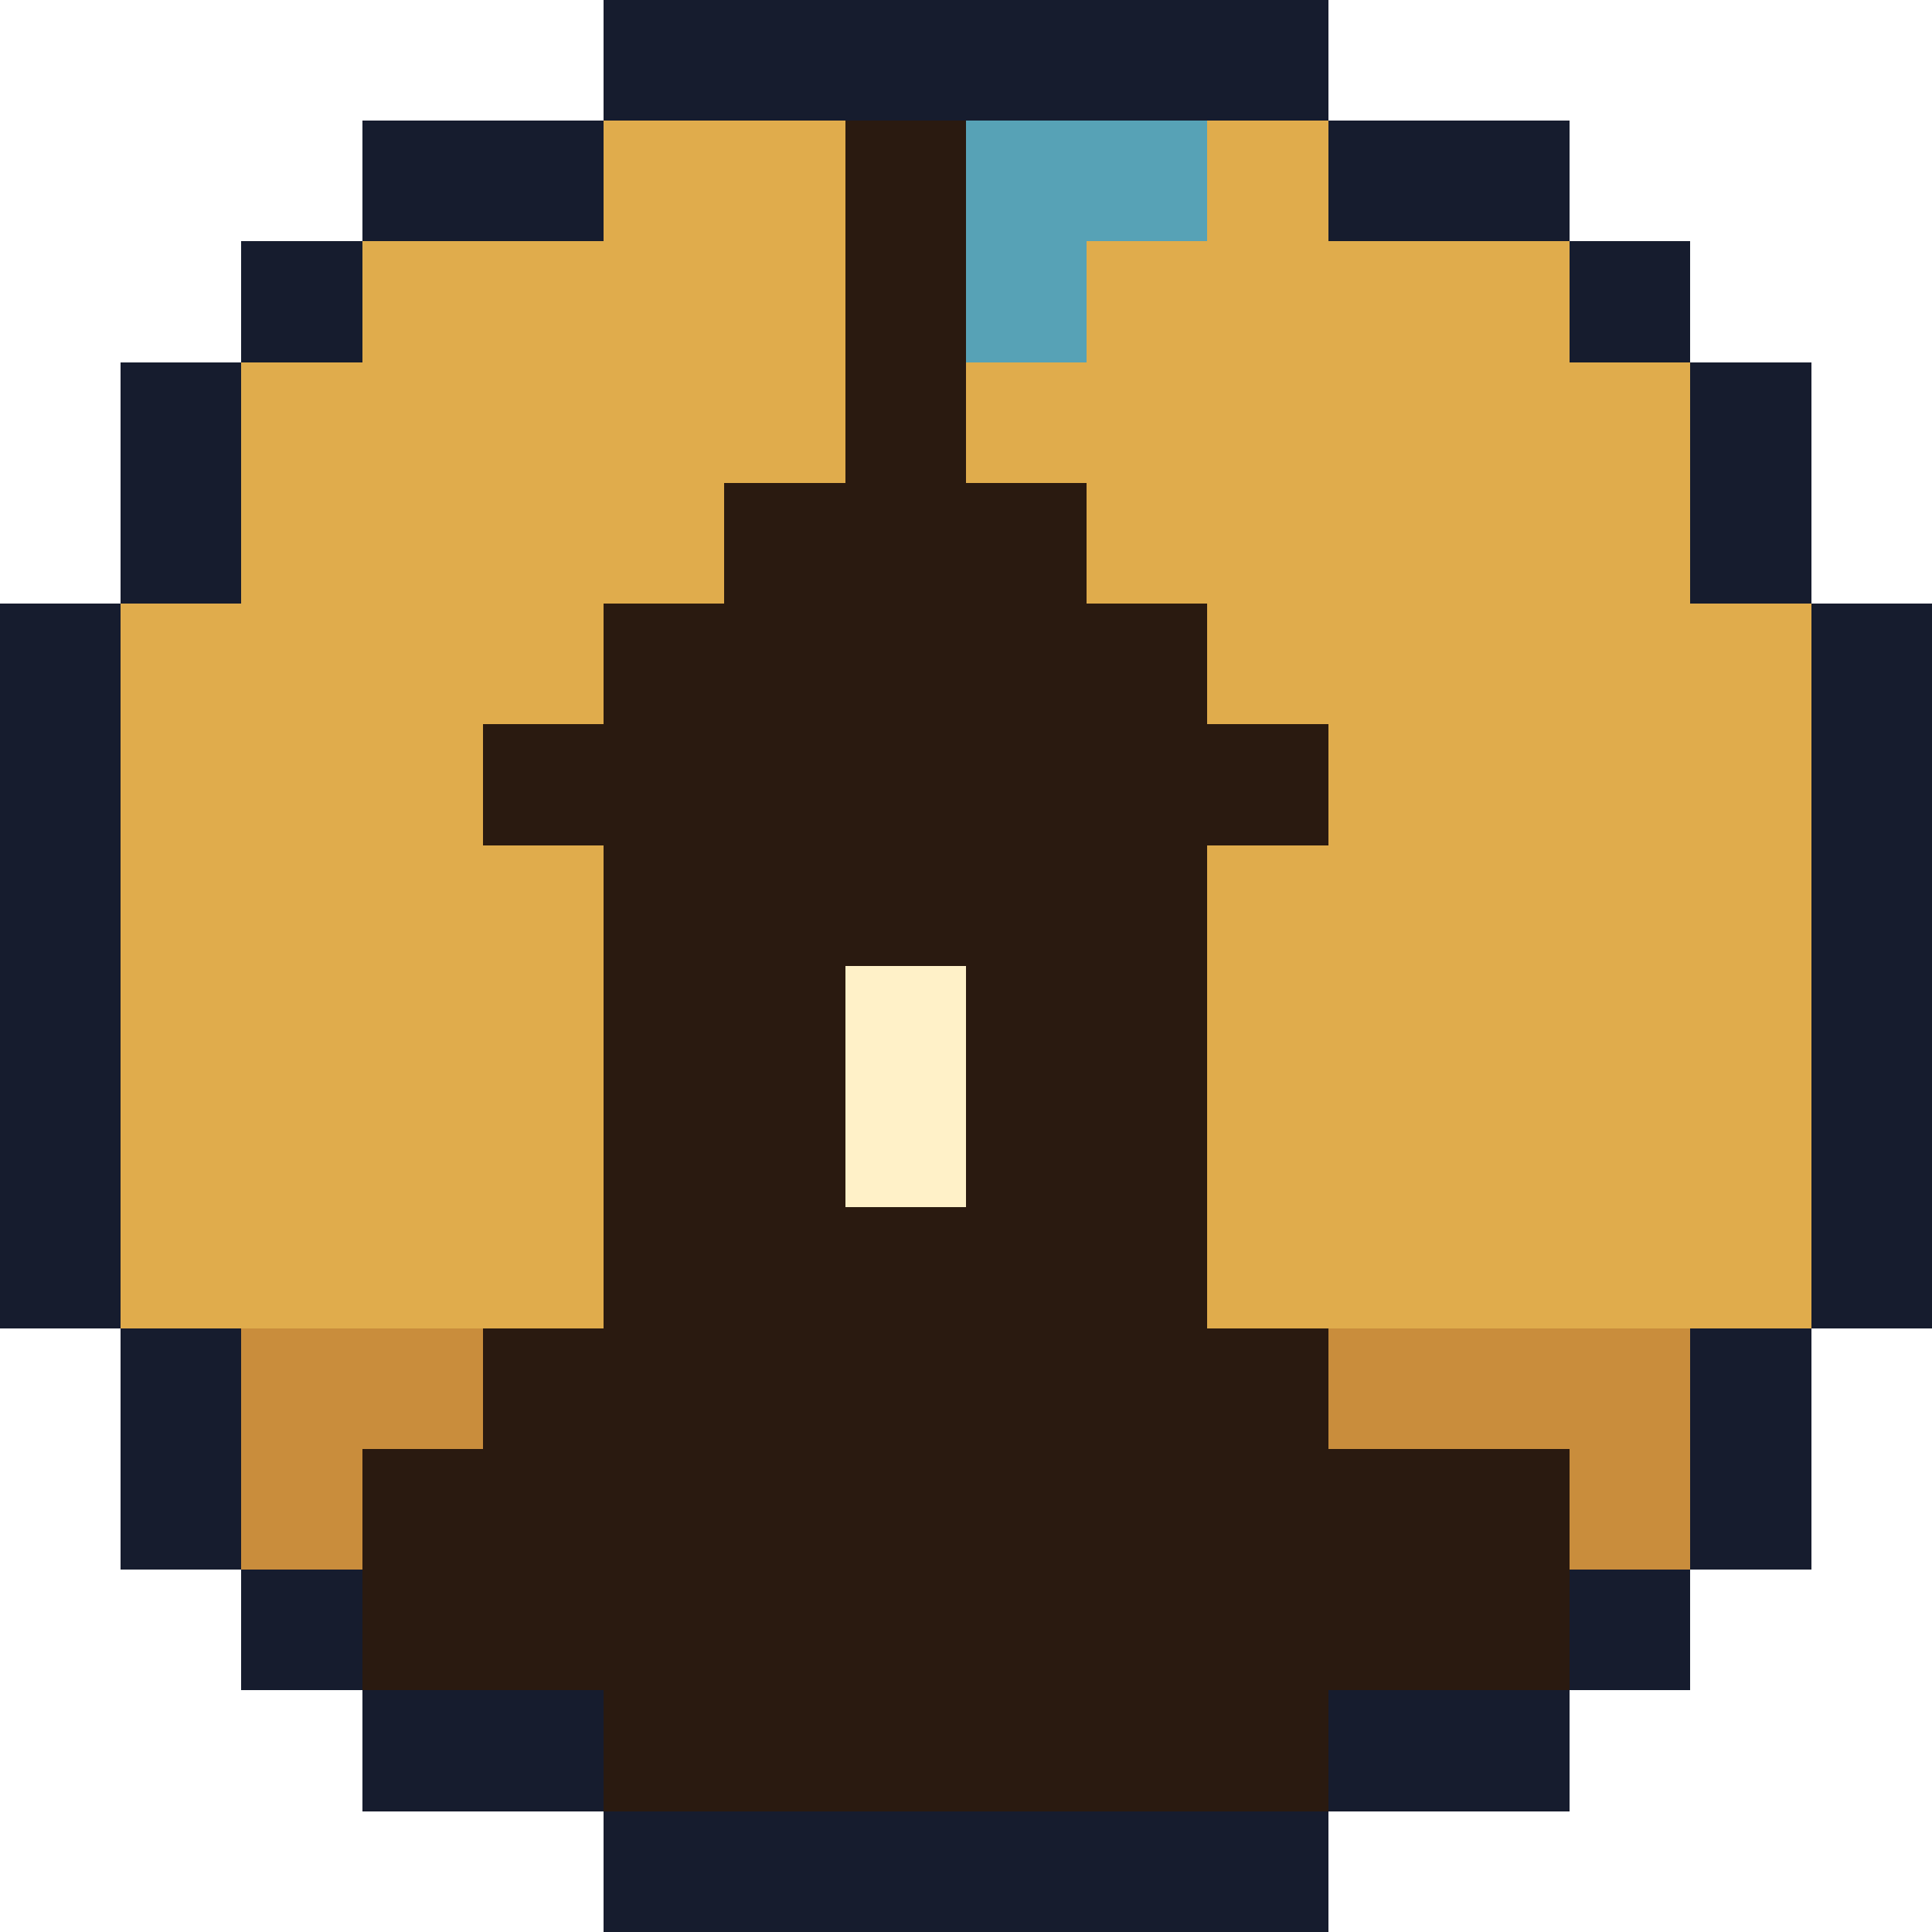
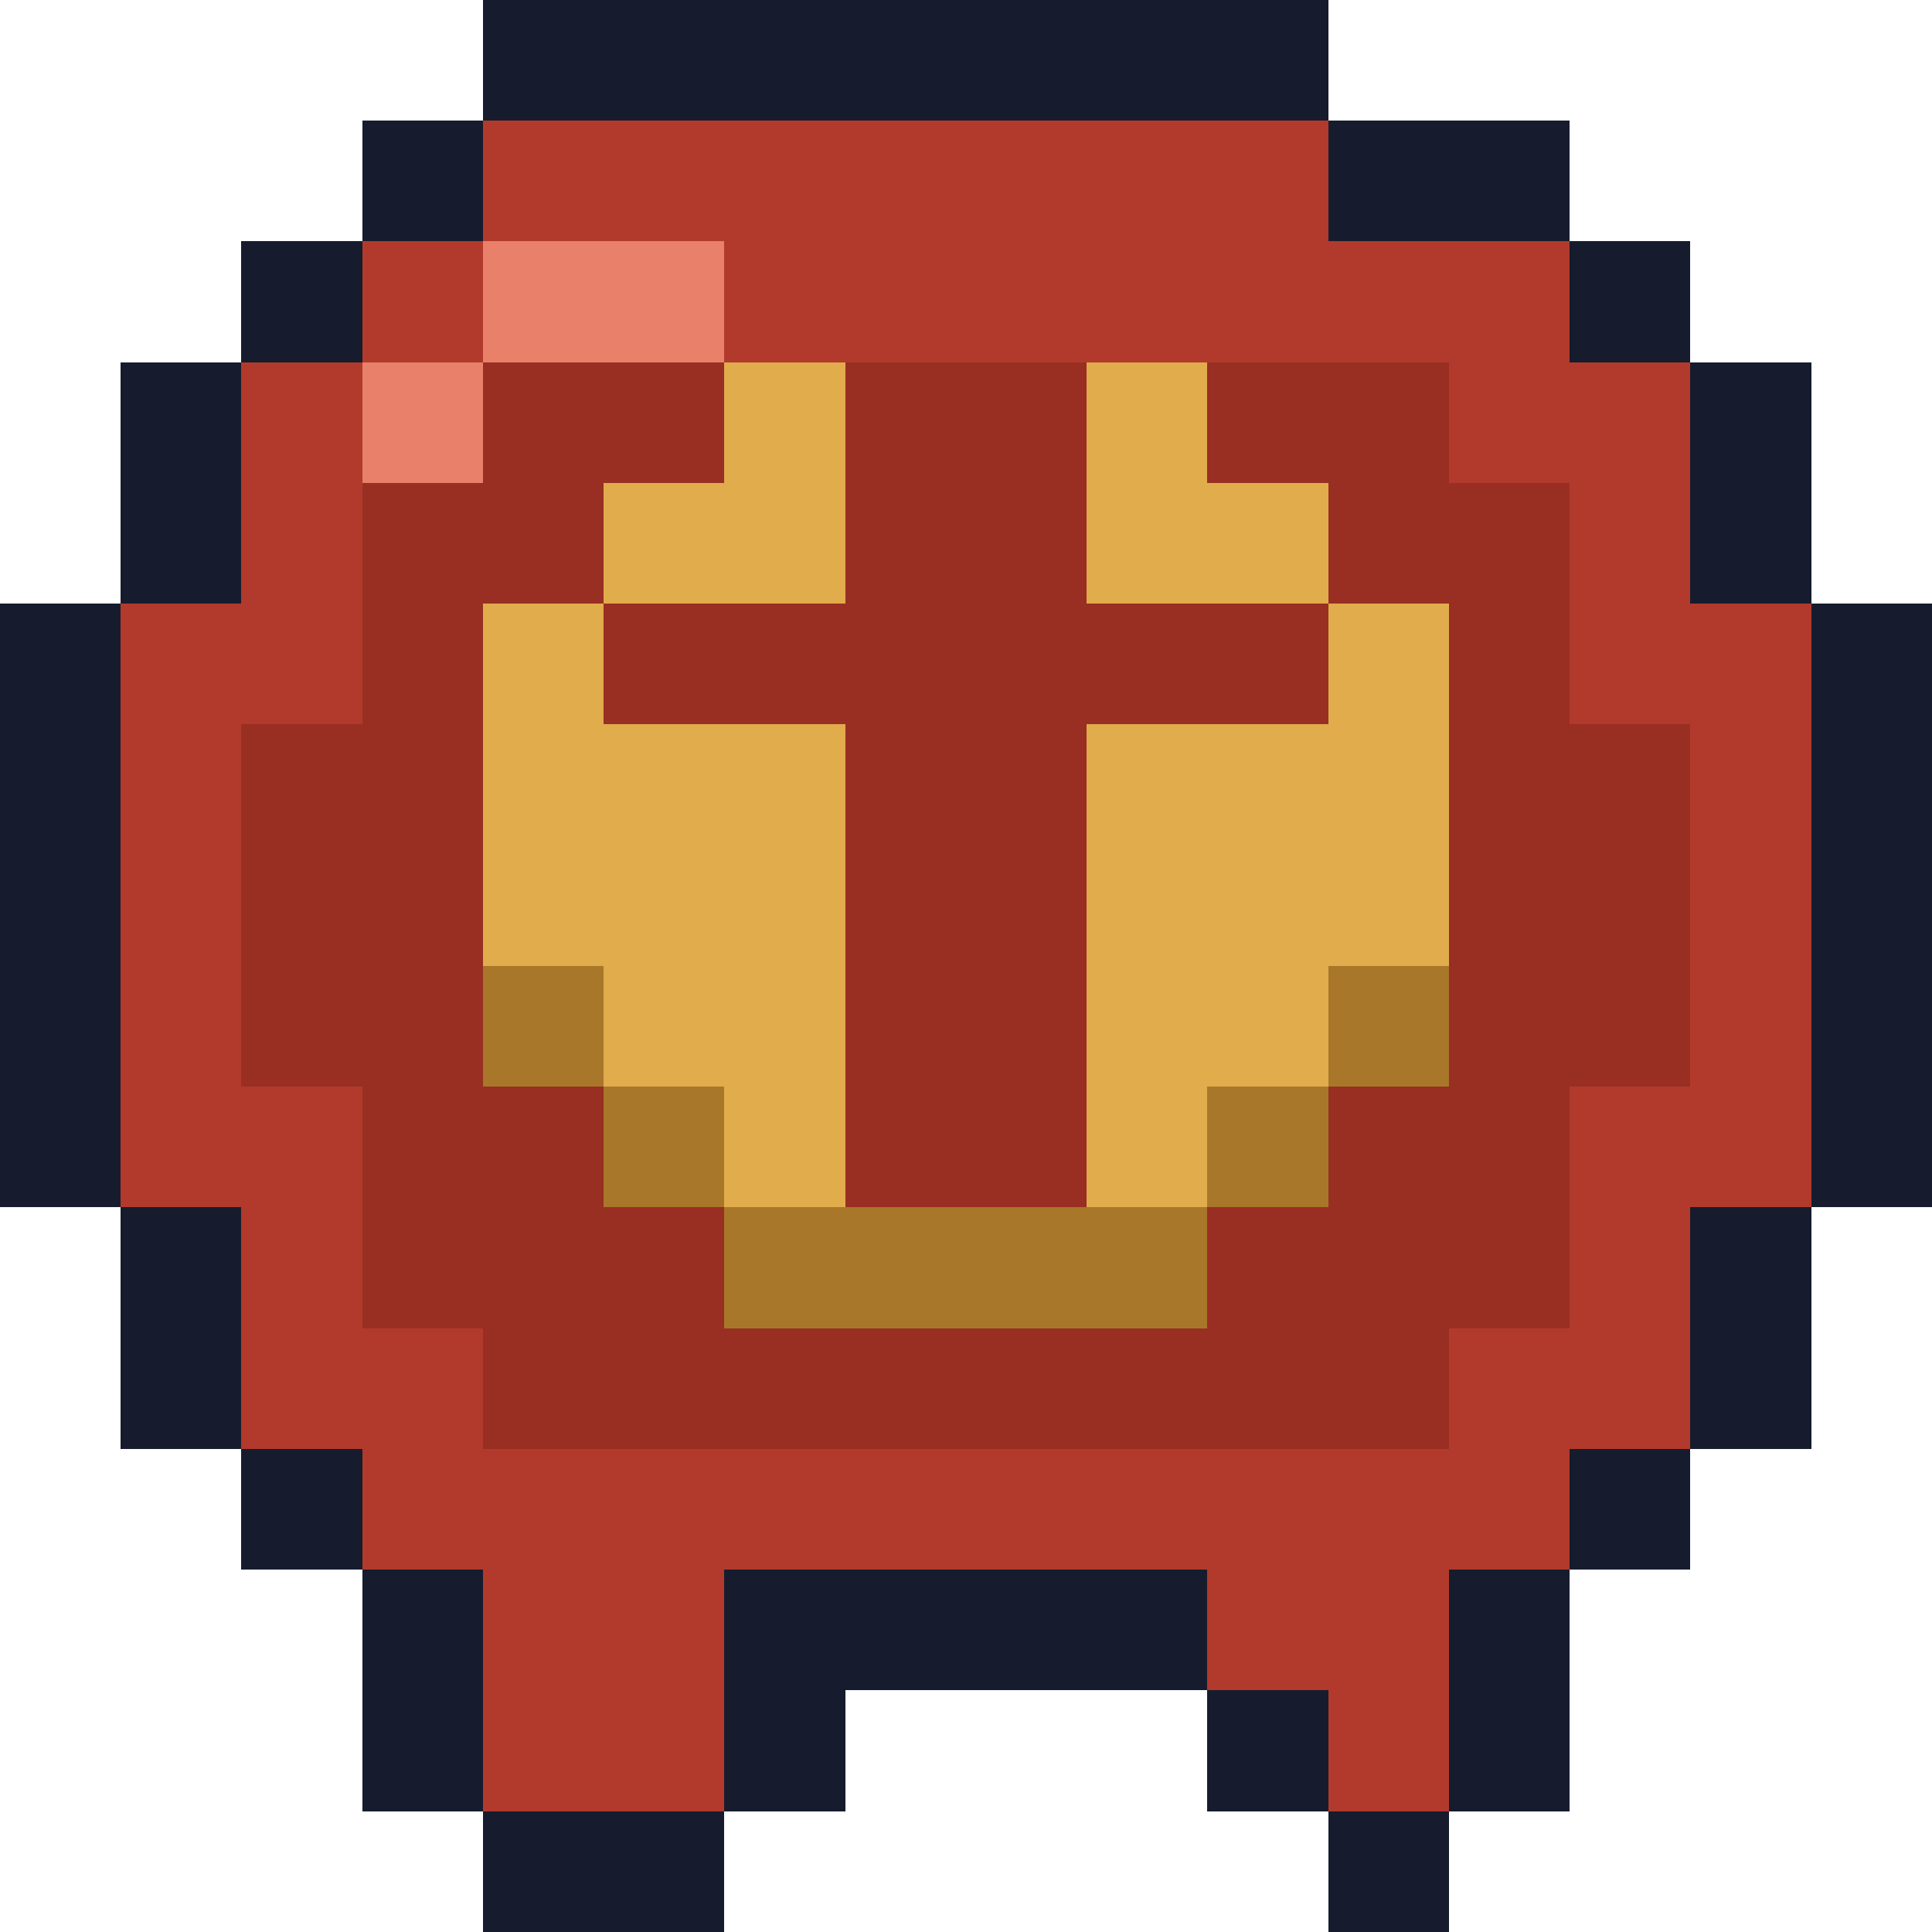
<svg xmlns="http://www.w3.org/2000/svg" viewBox="0 0 16 16" shape-rendering="crispEdges">
-   <rect x="5" y="0" width="6" height="1" fill="#161c2e" />
-   <rect x="3" y="1" width="2" height="1" fill="#161c2e" />
-   <rect x="5" y="1" width="2" height="1" fill="#e0ac4c" />
-   <rect x="7" y="1" width="1" height="1" fill="#2a1a10" />
-   <rect x="8" y="1" width="2" height="1" fill="#57a2b6" />
-   <rect x="10" y="1" width="1" height="1" fill="#e0ac4c" />
+   <rect x="4" y="0" width="7" height="1" fill="#161c2e" />
+   <rect x="3" y="1" width="1" height="1" fill="#161c2e" />
+   <rect x="4" y="1" width="7" height="1" fill="#b23a2c" />
  <rect x="11" y="1" width="2" height="1" fill="#161c2e" />
  <rect x="2" y="2" width="1" height="1" fill="#161c2e" />
-   <rect x="3" y="2" width="4" height="1" fill="#e0ac4c" />
-   <rect x="7" y="2" width="1" height="1" fill="#2a1a10" />
-   <rect x="8" y="2" width="1" height="1" fill="#57a2b6" />
-   <rect x="9" y="2" width="4" height="1" fill="#e0ac4c" />
+   <rect x="3" y="2" width="1" height="1" fill="#b23a2c" />
+   <rect x="4" y="2" width="2" height="1" fill="#e9806a" />
+   <rect x="6" y="2" width="7" height="1" fill="#b23a2c" />
  <rect x="13" y="2" width="1" height="1" fill="#161c2e" />
  <rect x="1" y="3" width="1" height="1" fill="#161c2e" />
-   <rect x="2" y="3" width="5" height="1" fill="#e0ac4c" />
-   <rect x="7" y="3" width="1" height="1" fill="#2a1a10" />
-   <rect x="8" y="3" width="6" height="1" fill="#e0ac4c" />
+   <rect x="2" y="3" width="1" height="1" fill="#b23a2c" />
+   <rect x="3" y="3" width="1" height="1" fill="#e9806a" />
+   <rect x="4" y="3" width="2" height="1" fill="#982f22" />
+   <rect x="6" y="3" width="1" height="1" fill="#e0ac4c" />
+   <rect x="7" y="3" width="2" height="1" fill="#982f22" />
+   <rect x="9" y="3" width="1" height="1" fill="#e0ac4c" />
+   <rect x="10" y="3" width="2" height="1" fill="#982f22" />
+   <rect x="12" y="3" width="2" height="1" fill="#b23a2c" />
  <rect x="14" y="3" width="1" height="1" fill="#161c2e" />
  <rect x="1" y="4" width="1" height="1" fill="#161c2e" />
-   <rect x="2" y="4" width="4" height="1" fill="#e0ac4c" />
-   <rect x="6" y="4" width="3" height="1" fill="#2a1a10" />
-   <rect x="9" y="4" width="5" height="1" fill="#e0ac4c" />
+   <rect x="2" y="4" width="1" height="1" fill="#b23a2c" />
+   <rect x="3" y="4" width="2" height="1" fill="#982f22" />
+   <rect x="5" y="4" width="2" height="1" fill="#e0ac4c" />
+   <rect x="7" y="4" width="2" height="1" fill="#982f22" />
+   <rect x="9" y="4" width="2" height="1" fill="#e0ac4c" />
+   <rect x="11" y="4" width="2" height="1" fill="#982f22" />
+   <rect x="13" y="4" width="1" height="1" fill="#b23a2c" />
  <rect x="14" y="4" width="1" height="1" fill="#161c2e" />
  <rect x="0" y="5" width="1" height="1" fill="#161c2e" />
-   <rect x="1" y="5" width="4" height="1" fill="#e0ac4c" />
-   <rect x="5" y="5" width="5" height="1" fill="#2a1a10" />
-   <rect x="10" y="5" width="5" height="1" fill="#e0ac4c" />
+   <rect x="1" y="5" width="2" height="1" fill="#b23a2c" />
+   <rect x="3" y="5" width="1" height="1" fill="#982f22" />
+   <rect x="4" y="5" width="1" height="1" fill="#e0ac4c" />
+   <rect x="5" y="5" width="6" height="1" fill="#982f22" />
+   <rect x="11" y="5" width="1" height="1" fill="#e0ac4c" />
+   <rect x="12" y="5" width="1" height="1" fill="#982f22" />
+   <rect x="13" y="5" width="2" height="1" fill="#b23a2c" />
  <rect x="15" y="5" width="1" height="1" fill="#161c2e" />
  <rect x="0" y="6" width="1" height="1" fill="#161c2e" />
-   <rect x="1" y="6" width="3" height="1" fill="#e0ac4c" />
-   <rect x="4" y="6" width="7" height="1" fill="#2a1a10" />
-   <rect x="11" y="6" width="4" height="1" fill="#e0ac4c" />
+   <rect x="1" y="6" width="1" height="1" fill="#b23a2c" />
+   <rect x="2" y="6" width="2" height="1" fill="#982f22" />
+   <rect x="4" y="6" width="3" height="1" fill="#e0ac4c" />
+   <rect x="7" y="6" width="2" height="1" fill="#982f22" />
+   <rect x="9" y="6" width="3" height="1" fill="#e0ac4c" />
+   <rect x="12" y="6" width="2" height="1" fill="#982f22" />
+   <rect x="14" y="6" width="1" height="1" fill="#b23a2c" />
  <rect x="15" y="6" width="1" height="1" fill="#161c2e" />
  <rect x="0" y="7" width="1" height="1" fill="#161c2e" />
-   <rect x="1" y="7" width="4" height="1" fill="#e0ac4c" />
-   <rect x="5" y="7" width="5" height="1" fill="#2a1a10" />
-   <rect x="10" y="7" width="5" height="1" fill="#e0ac4c" />
+   <rect x="1" y="7" width="1" height="1" fill="#b23a2c" />
+   <rect x="2" y="7" width="2" height="1" fill="#982f22" />
+   <rect x="4" y="7" width="3" height="1" fill="#e0ac4c" />
+   <rect x="7" y="7" width="2" height="1" fill="#982f22" />
+   <rect x="9" y="7" width="3" height="1" fill="#e0ac4c" />
+   <rect x="12" y="7" width="2" height="1" fill="#982f22" />
+   <rect x="14" y="7" width="1" height="1" fill="#b23a2c" />
  <rect x="15" y="7" width="1" height="1" fill="#161c2e" />
  <rect x="0" y="8" width="1" height="1" fill="#161c2e" />
-   <rect x="1" y="8" width="4" height="1" fill="#e0ac4c" />
-   <rect x="5" y="8" width="2" height="1" fill="#2a1a10" />
-   <rect x="7" y="8" width="1" height="1" fill="#fff1c8" />
-   <rect x="8" y="8" width="2" height="1" fill="#2a1a10" />
-   <rect x="10" y="8" width="5" height="1" fill="#e0ac4c" />
+   <rect x="1" y="8" width="1" height="1" fill="#b23a2c" />
+   <rect x="2" y="8" width="2" height="1" fill="#982f22" />
+   <rect x="4" y="8" width="1" height="1" fill="#a8772a" />
+   <rect x="5" y="8" width="2" height="1" fill="#e0ac4c" />
+   <rect x="7" y="8" width="2" height="1" fill="#982f22" />
+   <rect x="9" y="8" width="2" height="1" fill="#e0ac4c" />
+   <rect x="11" y="8" width="1" height="1" fill="#a8772a" />
+   <rect x="12" y="8" width="2" height="1" fill="#982f22" />
+   <rect x="14" y="8" width="1" height="1" fill="#b23a2c" />
  <rect x="15" y="8" width="1" height="1" fill="#161c2e" />
  <rect x="0" y="9" width="1" height="1" fill="#161c2e" />
-   <rect x="1" y="9" width="4" height="1" fill="#e0ac4c" />
-   <rect x="5" y="9" width="2" height="1" fill="#2a1a10" />
-   <rect x="7" y="9" width="1" height="1" fill="#fff1c8" />
-   <rect x="8" y="9" width="2" height="1" fill="#2a1a10" />
-   <rect x="10" y="9" width="5" height="1" fill="#e0ac4c" />
+   <rect x="1" y="9" width="2" height="1" fill="#b23a2c" />
+   <rect x="3" y="9" width="2" height="1" fill="#982f22" />
+   <rect x="5" y="9" width="1" height="1" fill="#a8772a" />
+   <rect x="6" y="9" width="1" height="1" fill="#e0ac4c" />
+   <rect x="7" y="9" width="2" height="1" fill="#982f22" />
+   <rect x="9" y="9" width="1" height="1" fill="#e0ac4c" />
+   <rect x="10" y="9" width="1" height="1" fill="#a8772a" />
+   <rect x="11" y="9" width="2" height="1" fill="#982f22" />
+   <rect x="13" y="9" width="2" height="1" fill="#b23a2c" />
  <rect x="15" y="9" width="1" height="1" fill="#161c2e" />
-   <rect x="0" y="10" width="1" height="1" fill="#161c2e" />
-   <rect x="1" y="10" width="4" height="1" fill="#e0ac4c" />
-   <rect x="5" y="10" width="5" height="1" fill="#2a1a10" />
-   <rect x="10" y="10" width="5" height="1" fill="#e0ac4c" />
-   <rect x="15" y="10" width="1" height="1" fill="#161c2e" />
+   <rect x="1" y="10" width="1" height="1" fill="#161c2e" />
+   <rect x="2" y="10" width="1" height="1" fill="#b23a2c" />
+   <rect x="3" y="10" width="3" height="1" fill="#982f22" />
+   <rect x="6" y="10" width="4" height="1" fill="#a8772a" />
+   <rect x="10" y="10" width="3" height="1" fill="#982f22" />
+   <rect x="13" y="10" width="1" height="1" fill="#b23a2c" />
+   <rect x="14" y="10" width="1" height="1" fill="#161c2e" />
  <rect x="1" y="11" width="1" height="1" fill="#161c2e" />
-   <rect x="2" y="11" width="2" height="1" fill="#c98d3c" />
-   <rect x="4" y="11" width="7" height="1" fill="#2a1a10" />
-   <rect x="11" y="11" width="3" height="1" fill="#c98d3c" />
+   <rect x="2" y="11" width="2" height="1" fill="#b23a2c" />
+   <rect x="4" y="11" width="8" height="1" fill="#982f22" />
+   <rect x="12" y="11" width="2" height="1" fill="#b23a2c" />
  <rect x="14" y="11" width="1" height="1" fill="#161c2e" />
-   <rect x="1" y="12" width="1" height="1" fill="#161c2e" />
-   <rect x="2" y="12" width="1" height="1" fill="#c98d3c" />
-   <rect x="3" y="12" width="10" height="1" fill="#2a1a10" />
-   <rect x="13" y="12" width="1" height="1" fill="#c98d3c" />
-   <rect x="14" y="12" width="1" height="1" fill="#161c2e" />
-   <rect x="2" y="13" width="1" height="1" fill="#161c2e" />
-   <rect x="3" y="13" width="10" height="1" fill="#2a1a10" />
-   <rect x="13" y="13" width="1" height="1" fill="#161c2e" />
-   <rect x="3" y="14" width="2" height="1" fill="#161c2e" />
-   <rect x="5" y="14" width="6" height="1" fill="#2a1a10" />
-   <rect x="11" y="14" width="2" height="1" fill="#161c2e" />
-   <rect x="5" y="15" width="6" height="1" fill="#161c2e" />
+   <rect x="2" y="12" width="1" height="1" fill="#161c2e" />
+   <rect x="3" y="12" width="10" height="1" fill="#b23a2c" />
+   <rect x="13" y="12" width="1" height="1" fill="#161c2e" />
+   <rect x="3" y="13" width="1" height="1" fill="#161c2e" />
+   <rect x="4" y="13" width="2" height="1" fill="#b23a2c" />
+   <rect x="6" y="13" width="4" height="1" fill="#161c2e" />
+   <rect x="10" y="13" width="2" height="1" fill="#b23a2c" />
+   <rect x="12" y="13" width="1" height="1" fill="#161c2e" />
+   <rect x="3" y="14" width="1" height="1" fill="#161c2e" />
+   <rect x="4" y="14" width="2" height="1" fill="#b23a2c" />
+   <rect x="6" y="14" width="1" height="1" fill="#161c2e" />
+   <rect x="10" y="14" width="1" height="1" fill="#161c2e" />
+   <rect x="11" y="14" width="1" height="1" fill="#b23a2c" />
+   <rect x="12" y="14" width="1" height="1" fill="#161c2e" />
+   <rect x="4" y="15" width="2" height="1" fill="#161c2e" />
+   <rect x="11" y="15" width="1" height="1" fill="#161c2e" />
</svg>
